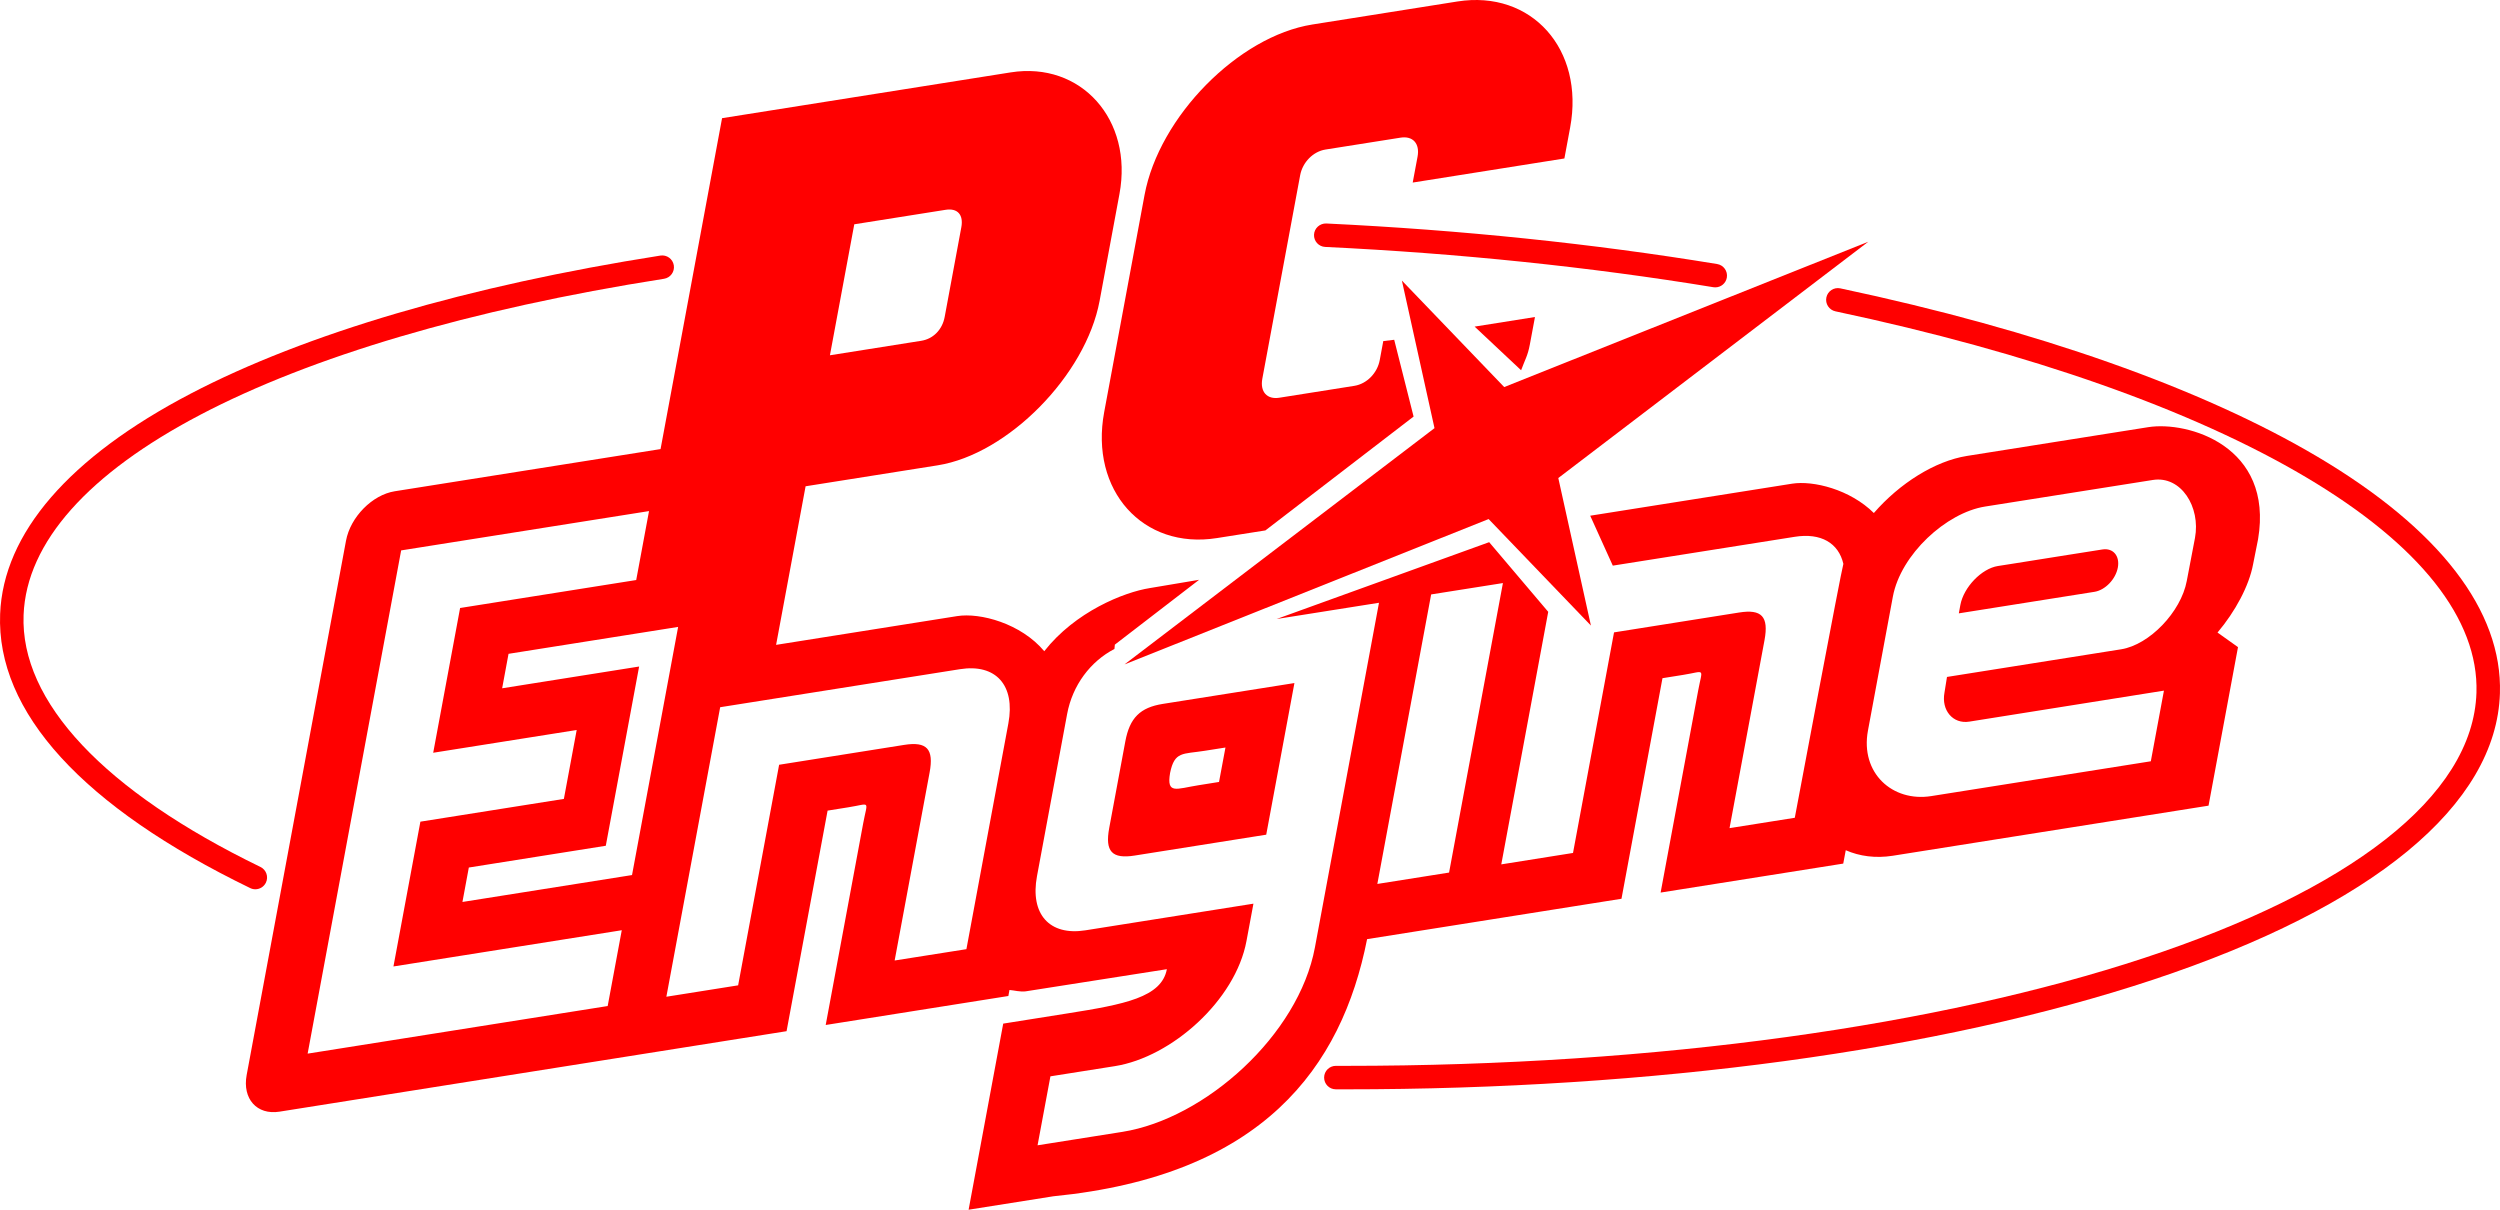
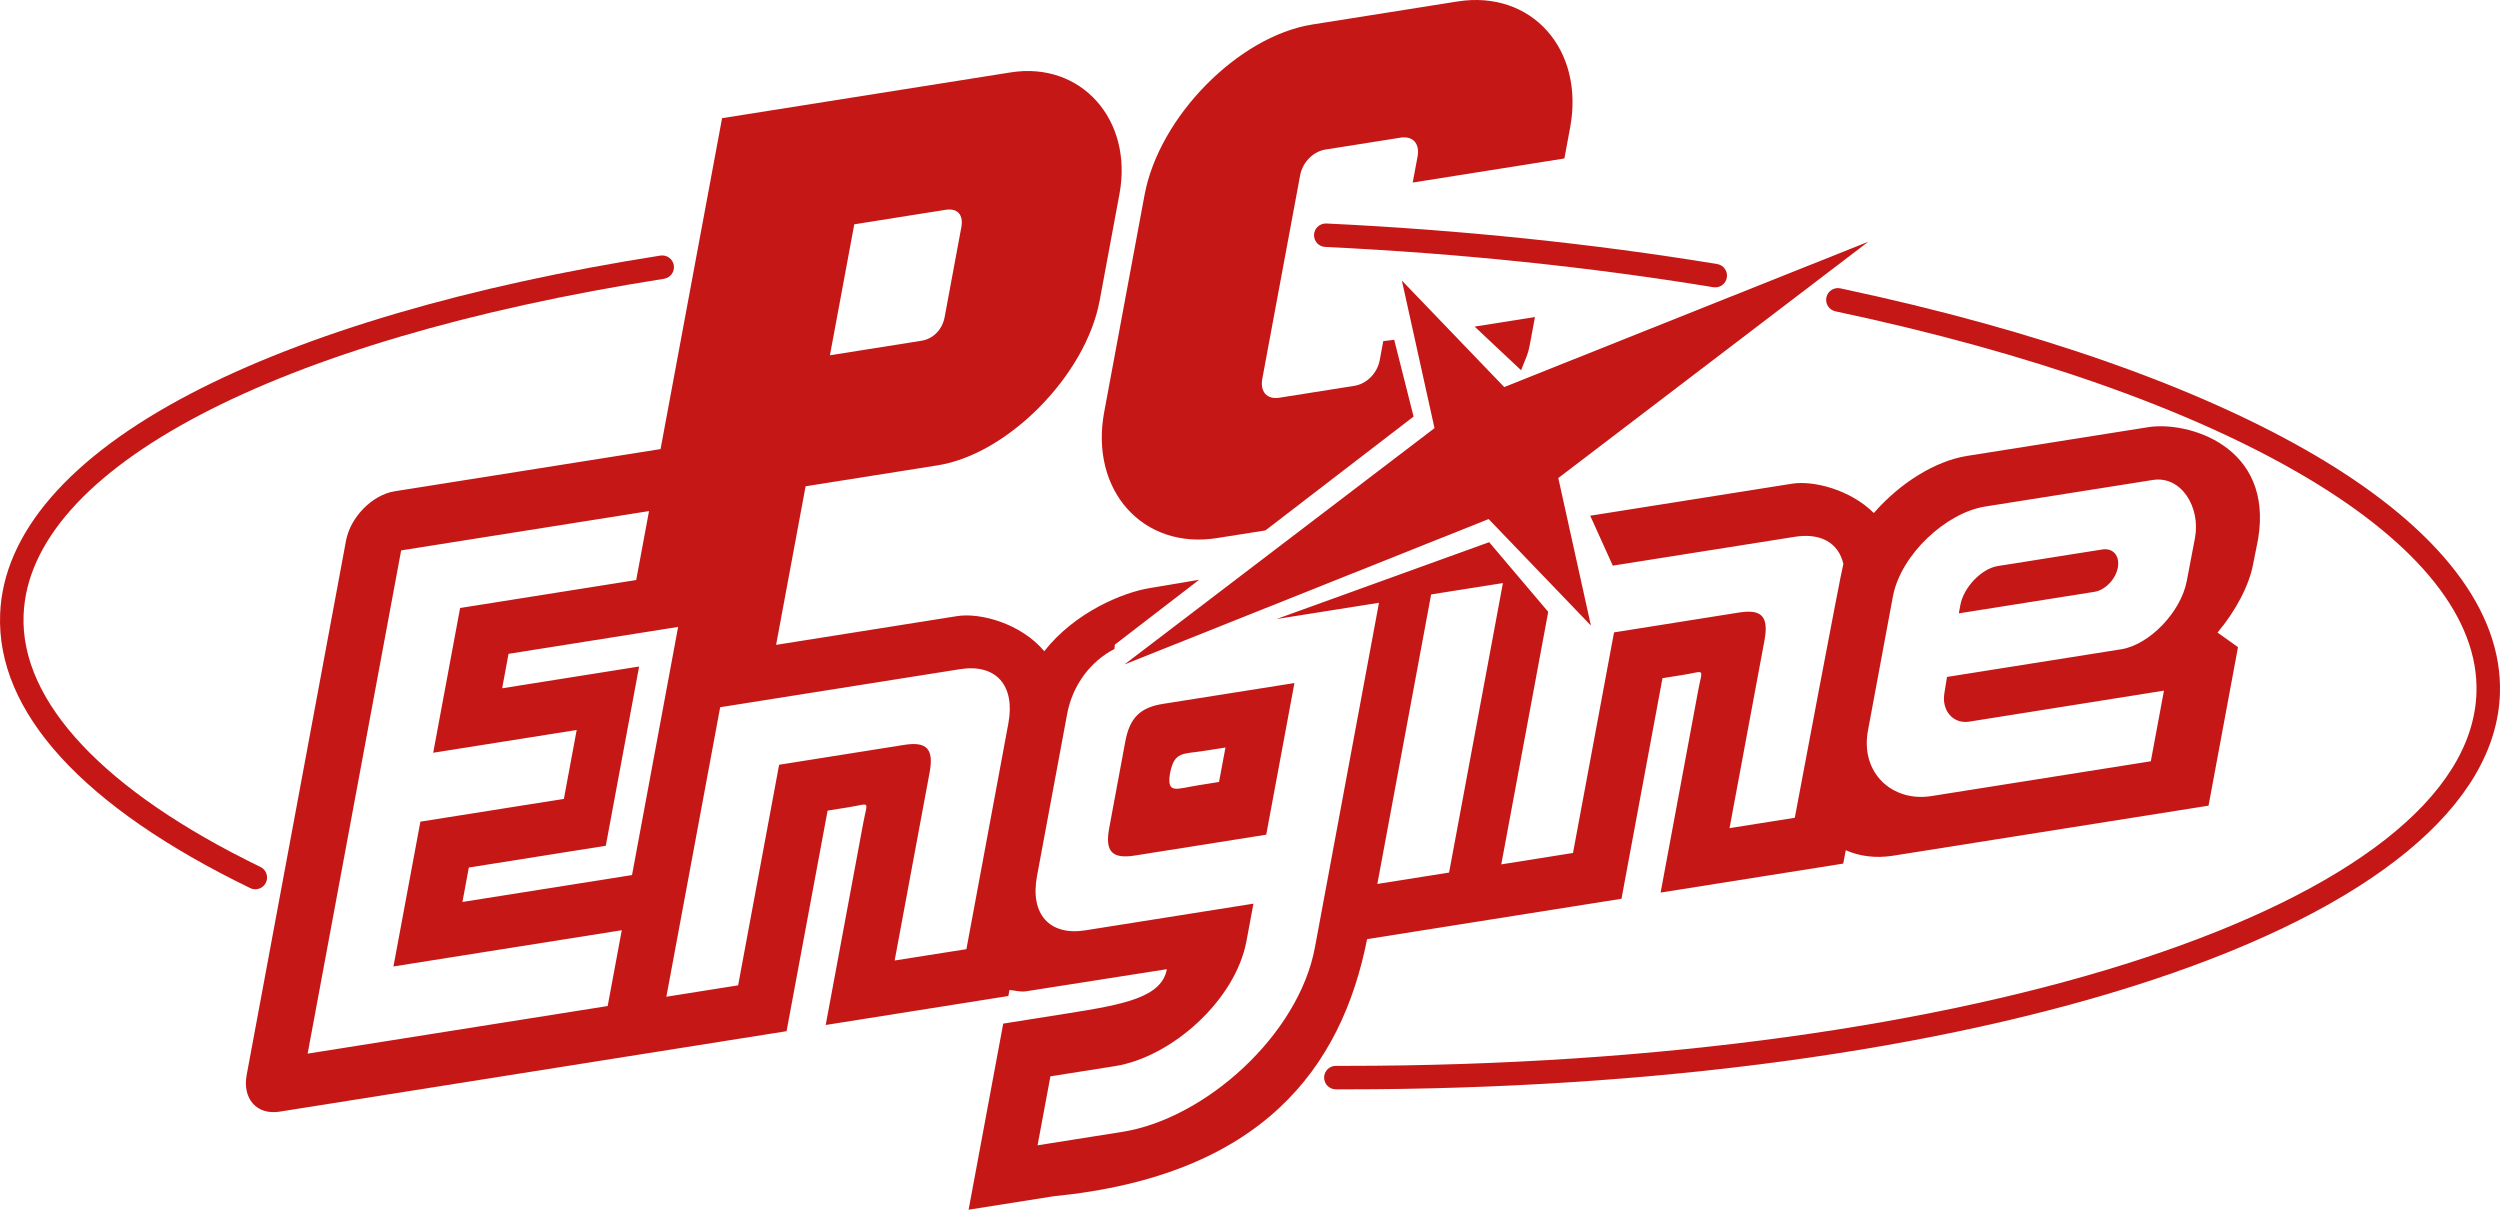
- <svg xmlns="http://www.w3.org/2000/svg" version="1.1" id="Layer_1" x="0px" y="0px" width="566.936px" height="274.332px" viewBox="0 0 566.936 274.332" enable-background="new 0 0 566.936 274.332" xml:space="preserve">
+ <svg xmlns="http://www.w3.org/2000/svg" version="1.2" baseProfile="tiny" id="Layer_1" x="0px" y="0px" width="566.936px" height="274.332px" viewBox="0 0 566.936 274.332" xml:space="preserve">
  <g>
    <g>
-       <path fill="#FF0000" d="M57.9,201.665c-0.39,0-0.787-0.088-1.161-0.271C18.76,182.96-0.85,161.472,0.028,139.247    c0.714-18.296,15.645-35.57,43.177-49.959c26.123-13.65,62.969-24.482,106.557-31.33c1.454-0.227,2.815,0.766,3.043,2.218    c0.229,1.452-0.764,2.813-2.217,3.043C62.295,77.085,6.644,106.298,5.35,139.458c-0.777,19.661,18.299,39.957,53.715,57.146    c1.323,0.644,1.875,2.231,1.233,3.56C59.836,201.112,58.888,201.665,57.9,201.665z" />
+       <path fill="#C61717" d="M57.9,201.665c-0.39,0-0.787-0.088-1.161-0.271C18.76,182.96-0.85,161.473,0.028,139.247    c0.714-18.296,15.645-35.57,43.177-49.959c26.123-13.65,62.969-24.482,106.557-31.33c1.454-0.227,2.815,0.766,3.043,2.218    c0.229,1.452-0.764,2.813-2.217,3.043C62.295,77.085,6.644,106.298,5.35,139.458c-0.777,19.661,18.299,39.957,53.715,57.146    c1.323,0.645,1.875,2.231,1.233,3.561C59.836,201.111,58.888,201.665,57.9,201.665z" />
    </g>
    <g>
-       <path fill="#FF0000" d="M388.979,65.167c-0.145,0-0.289-0.011-0.436-0.035c-28.057-4.606-57.67-7.681-88.023-9.133    c-1.471-0.069-2.604-1.317-2.533-2.787c0.07-1.468,1.341-2.589,2.787-2.531c30.558,1.463,60.379,4.557,88.636,9.196    c1.448,0.238,2.434,1.607,2.194,3.06C391.388,64.242,390.261,65.167,388.979,65.167z" />
+       <path fill="#C61717" d="M388.979,65.167c-0.145,0-0.289-0.011-0.436-0.035c-28.057-4.606-57.67-7.681-88.022-9.133    c-1.472-0.069-2.604-1.317-2.533-2.787c0.07-1.468,1.341-2.589,2.787-2.531c30.558,1.463,60.379,4.557,88.636,9.196    c1.447,0.238,2.434,1.607,2.193,3.06C391.388,64.242,390.261,65.167,388.979,65.167z" />
    </g>
    <g>
-       <path fill="#FF0000" d="M305.16,247.033c-0.746,0-1.486,0-2.232-0.003c-1.471-0.003-2.655-1.198-2.651-2.67    c0.004-1.468,1.19-2.653,2.658-2.653c0.004,0,0.008,0,0.012,0c0.731,0.002,1.479,0.002,2.215,0.002    c142.504,0.002,254.953-37.04,256.436-84.646c0.521-16.659-12.862-33.561-38.709-48.873    c-25.735-15.251-62.619-28.25-106.66-37.589c-1.438-0.306-2.356-1.72-2.053-3.157c0.303-1.439,1.721-2.354,3.158-2.052    c44.6,9.459,82.039,22.674,108.27,38.217c27.615,16.364,41.902,34.906,41.316,53.62c-0.787,25.316-28.754,48.395-78.748,64.974    C439.834,238.231,374.916,247.033,305.16,247.033z" />
+       <path fill="#C61717" d="M305.16,247.033c-0.746,0-1.486,0-2.232-0.003c-1.471-0.003-2.655-1.198-2.651-2.671    c0.005-1.467,1.19-2.652,2.658-2.652c0.004,0,0.008,0,0.013,0c0.73,0.002,1.479,0.002,2.215,0.002    c142.504,0.002,254.953-37.04,256.436-84.646c0.521-16.658-12.861-33.561-38.709-48.873    c-25.734-15.251-62.619-28.25-106.66-37.589c-1.438-0.306-2.355-1.72-2.053-3.157c0.303-1.439,1.721-2.354,3.158-2.052    c44.6,9.459,82.039,22.674,108.27,38.217c27.615,16.364,41.902,34.907,41.316,53.62c-0.787,25.316-28.754,48.396-78.748,64.975    C439.834,238.23,374.916,247.033,305.16,247.033z" />
    </g>
-     <polygon fill="#FF0000" points="353.382,108.404 423.681,54.818 341.114,87.776 317.91,63.624 325.308,97.091 255.009,150.675    337.58,117.708 360.78,141.861  " />
+     <polygon fill="#C61717" points="353.382,108.404 423.681,54.818 341.114,87.776 317.91,63.624 325.308,97.091 255.009,150.675    337.58,117.708 360.78,141.861  " />
    <g>
-       <path fill="#FF0000" d="M265.343,175.296c1.008-4.961,2.846-4.24,7.877-5.039l4.683-0.738l-1.458,7.809l-4.683,0.748    C266.731,178.874,264.516,180.22,265.343,175.296z M255.19,168.148l-3.645,19.606c-0.998,5.354,0.62,7.078,5.772,6.263    l29.831-4.732l6.394-34.386l-29.833,4.725C258.555,160.441,256.179,162.796,255.19,168.148z M444.558,137.198l-0.348,1.896    l30.77-4.885c2.429-0.39,4.796-2.845,5.291-5.5c0.486-2.653-1.075-4.492-3.506-4.104l-7.903,1.248l-12.609,2.007l-3.195,0.5    C449.363,128.951,445.308,133.165,444.558,137.198z M228.671,225.867l0.25-1.367c1.058,0.08,2.476,0.489,3.714,0.304l31.98-5.016    c-1.188,6.38-9.615,7.979-22.475,10.017l-14.637,2.325l-7.848,42.202l19.23-3.047c47.345-4.673,65.357-29.143,71.138-58.313    l57.688-9.155l9.295-50.021l4.692-0.75c5.142-0.815,4.384-1.746,3.396,3.597l-8.508,45.769l41.416-6.572l0.567-3.033    c3.126,1.378,6.779,1.865,10.646,1.258l71.625-11.361l6.68-35.953l-4.643-3.306c4.023-4.763,7.158-10.593,8.066-15.485l1.129-5.67    c3.573-21.207-15.978-26.838-24.9-25.42l-41.104,6.521c-7.279,1.156-15.295,6.229-21.127,12.949    c-5.394-5.342-13.72-7.418-18.562-6.649l-45.76,7.259l5.123,11.322l41.27-6.54c5.951-0.948,9.928,1.428,11.018,6.14    c-0.438,1.248-11.018,57.579-11.018,57.579l-14.797,2.349l7.934-42.645c0.982-5.341-0.633-7.068-5.771-6.25l-28.357,4.503    l-9.303,50.021l-16.266,2.589l10.645-57.271l-13.391-15.796l-48.203,17.425l22.846-3.625l0.369-0.051l-14.527,78.156    c-3.692,19.854-24.878,38.839-43.669,41.823l-19.229,3.047l2.916-15.641l14.627-2.313c12.859-2.047,27.336-14.916,29.833-28.375    l1.578-8.468l-38.09,6.041c-8.167,1.298-12.6-3.664-10.993-12.291l6.83-36.742c1.208-6.529,5.282-11.95,10.733-14.768l0.09-0.979    l19.109-14.707l-11.163,1.877c-5.94,0.938-16.953,5.392-23.951,14.317c-5.292-6.313-14.547-8.786-19.759-7.959l-41.055,6.521    l6.69-35.963l29.953-4.752c15.944-2.526,33.586-20.458,36.721-37.301l4.503-24.232c3.135-16.854-8.716-30.103-24.661-27.576    l-65.457,10.384l-13.948,75.041l-60.275,9.565c-5.102,0.81-10.064,5.841-11.062,11.231L55.935,243.79    c-0.999,5.394,2.326,9.113,7.429,8.31l115.008-18.252l9.305-50.021l4.682-0.748c5.152-0.809,4.393-1.735,3.395,3.604    l-8.506,45.757L228.671,225.867z M143.328,198.441l-38.459,6.101l1.448-7.808l31.061-4.937l7.558-40.646l-31.061,4.935    l1.447-7.815l38.459-6.103L143.328,198.441z M141.001,210.951l-3.195,17.192l-68.042,10.794l21.207-114.12l56.211-8.916    l-2.906,15.635l-39.937,6.342l-6.1,32.828l32.539-5.162l-2.905,15.627l-32.539,5.162l-6.11,32.836L141.001,210.951z     M219.157,215.247l-16.274,2.571l7.927-42.632c0.999-5.344-0.619-7.078-5.771-6.262l-28.355,4.504l-9.294,50.021l-16.275,2.586    l12.201-65.652l0.379-0.063l53.984-8.563c8.167-1.299,12.6,3.652,10.993,12.289L219.157,215.247z M324.918,134.741l15.905-2.516    l-12.211,65.652l-16.266,2.578l12.199-65.646L324.918,134.741z M423.603,165.684l5.648-30.372    c1.791-9.604,12.113-19.04,20.908-20.438l38.049-6.029c6.412-1.021,10.865,6.14,9.557,13.147l-1.866,9.774    c-1.31,7.009-8.468,14.458-14.875,15.476l-39.498,6.271l-0.568,3.545c-0.75,4.031,1.926,7.18,5.621,6.591l44.147-7.03    l-2.975,16.02l-49.801,7.896C429.154,181.927,421.826,175.296,423.603,165.684z M188.206,80.568l5.522-29.703l20.707-3.285    c2.716-0.43,4.104,1.119,3.564,3.983l-3.774,20.329c-0.54,2.875-2.596,4.961-5.312,5.391L188.206,80.568z" />
+       <path fill="#C61717" d="M265.343,175.296c1.008-4.961,2.846-4.239,7.877-5.039l4.683-0.737l-1.458,7.809l-4.683,0.748    C266.731,178.874,264.516,180.22,265.343,175.296z M255.19,168.148l-3.645,19.605c-0.998,5.354,0.62,7.078,5.772,6.264    l29.831-4.732l6.395-34.387l-29.833,4.726C258.555,160.441,256.179,162.796,255.19,168.148z M444.558,137.198l-0.348,1.896    l30.771-4.885c2.429-0.39,4.796-2.845,5.291-5.5c0.485-2.653-1.075-4.492-3.507-4.104l-7.902,1.248l-12.609,2.007l-3.195,0.5    C449.363,128.951,445.308,133.165,444.558,137.198z M228.671,225.867l0.25-1.367c1.058,0.08,2.476,0.489,3.714,0.305l31.98-5.017    c-1.188,6.38-9.615,7.979-22.475,10.017l-14.637,2.325l-7.848,42.202l19.229-3.047c47.345-4.674,65.357-29.143,71.139-58.313    l57.688-9.156l9.295-50.021l4.692-0.75c5.142-0.815,4.384-1.746,3.396,3.597l-8.508,45.77l41.416-6.572l0.567-3.033    c3.126,1.379,6.778,1.865,10.646,1.258l71.625-11.36l6.68-35.953l-4.643-3.306c4.023-4.764,7.158-10.593,8.066-15.485l1.129-5.67    c3.572-21.207-15.979-26.838-24.9-25.42l-41.104,6.521c-7.279,1.156-15.295,6.229-21.127,12.949    c-5.395-5.342-13.721-7.418-18.563-6.649l-45.76,7.259l5.123,11.322l41.27-6.54c5.951-0.948,9.928,1.428,11.019,6.14    c-0.438,1.248-11.019,57.579-11.019,57.579l-14.797,2.349l7.934-42.646c0.982-5.34-0.633-7.067-5.771-6.25l-28.356,4.504    l-9.304,50.021l-16.266,2.589l10.645-57.271l-13.391-15.796l-48.203,17.425l22.846-3.625l0.369-0.051l-14.527,78.155    c-3.691,19.854-24.877,38.84-43.668,41.823l-19.229,3.048l2.916-15.642l14.627-2.313c12.859-2.047,27.336-14.916,29.833-28.375    l1.578-8.468l-38.09,6.041c-8.167,1.298-12.6-3.663-10.993-12.291l6.83-36.741c1.208-6.529,5.282-11.951,10.733-14.769l0.09-0.979    l19.109-14.707l-11.163,1.877c-5.939,0.938-16.953,5.392-23.951,14.317c-5.292-6.313-14.547-8.786-19.759-7.959l-41.055,6.521    l6.69-35.962l29.953-4.752c15.944-2.526,33.586-20.458,36.721-37.301l4.503-24.232c3.135-16.854-8.716-30.104-24.661-27.576    l-65.457,10.384l-13.948,75.041l-60.275,9.565c-5.102,0.81-10.064,5.841-11.062,11.231L55.935,243.79    c-0.999,5.394,2.326,9.112,7.429,8.31l115.008-18.252l9.305-50.021l4.682-0.748c5.152-0.81,4.393-1.735,3.395,3.604l-8.506,45.756    L228.671,225.867z M143.328,198.441l-38.459,6.101l1.448-7.808l31.061-4.938l7.558-40.646l-31.061,4.936l1.447-7.814l38.459-6.104    L143.328,198.441z M141.001,210.951l-3.195,17.191l-68.042,10.795l21.207-114.121l56.211-8.916l-2.906,15.635l-39.937,6.342    l-6.1,32.828l32.539-5.162l-2.905,15.627l-32.539,5.162l-6.11,32.836L141.001,210.951z M219.157,215.247l-16.274,2.571    l7.927-42.633c0.999-5.344-0.619-7.078-5.771-6.262l-28.355,4.504l-9.294,50.021l-16.275,2.586l12.201-65.652l0.379-0.063    l53.984-8.563c8.167-1.299,12.6,3.652,10.993,12.289L219.157,215.247z M324.918,134.741l15.905-2.516l-12.211,65.652    l-16.267,2.578l12.199-65.646L324.918,134.741z M423.604,165.684l5.647-30.372c1.791-9.604,12.113-19.04,20.908-20.438    l38.049-6.029c6.412-1.021,10.865,6.14,9.557,13.147l-1.865,9.774c-1.311,7.009-8.469,14.458-14.875,15.476l-39.498,6.271    l-0.568,3.545c-0.75,4.03,1.926,7.18,5.621,6.59l44.147-7.029l-2.976,16.02l-49.801,7.896    C429.154,181.927,421.826,175.296,423.604,165.684z M188.206,80.568l5.522-29.703l20.707-3.285    c2.716-0.43,4.104,1.119,3.564,3.983l-3.774,20.329c-0.54,2.875-2.596,4.961-5.312,5.391L188.206,80.568z" />
      <g>
-         <path fill="#FF0000" d="M320.565,94.466l-4.395-17.412l-2.479,0.299l-0.797,4.293c-0.551,2.977-2.943,5.4-5.752,5.852     l-17.015,2.695c-2.808,0.449-4.414-1.348-3.862-4.323l8.575-46.117c0.55-2.965,2.943-5.392,5.748-5.841l17.019-2.695     c2.807-0.448,4.412,1.349,3.858,4.313l-1.098,5.87l34.396-5.462l1.307-7.029c3.296-17.741-8.766-31.229-25.561-28.574     l-32.906,5.223c-16.783,2.666-34.754,20.917-38.048,38.658l-9.154,49.243c-3.295,17.741,8.766,31.229,25.56,28.564l11-1.737     L320.565,94.466z" />
-         <path fill="#FF0000" d="M344.946,83.962c0.898-2.416,1.519-3.334,1.979-5.812l1.168-6.26l-13.688,2.176L344.946,83.962z" />
+         <path fill="#C61717" d="M320.565,94.466l-4.396-17.412l-2.479,0.299l-0.797,4.293c-0.552,2.977-2.943,5.4-5.753,5.852     l-17.015,2.695c-2.808,0.449-4.414-1.348-3.862-4.323l8.575-46.117c0.55-2.965,2.943-5.392,5.748-5.841l17.02-2.695     c2.807-0.448,4.412,1.349,3.857,4.313l-1.098,5.87l34.396-5.462l1.308-7.029c3.296-17.741-8.767-31.229-25.562-28.574     l-32.906,5.223c-16.782,2.666-34.753,20.917-38.047,38.658l-9.154,49.243c-3.295,17.741,8.766,31.229,25.56,28.564l11-1.737     L320.565,94.466z" />
+         <path fill="#C61717" d="M344.946,83.962c0.897-2.416,1.519-3.334,1.979-5.812l1.168-6.26l-13.688,2.176L344.946,83.962z" />
      </g>
    </g>
  </g>
</svg>
